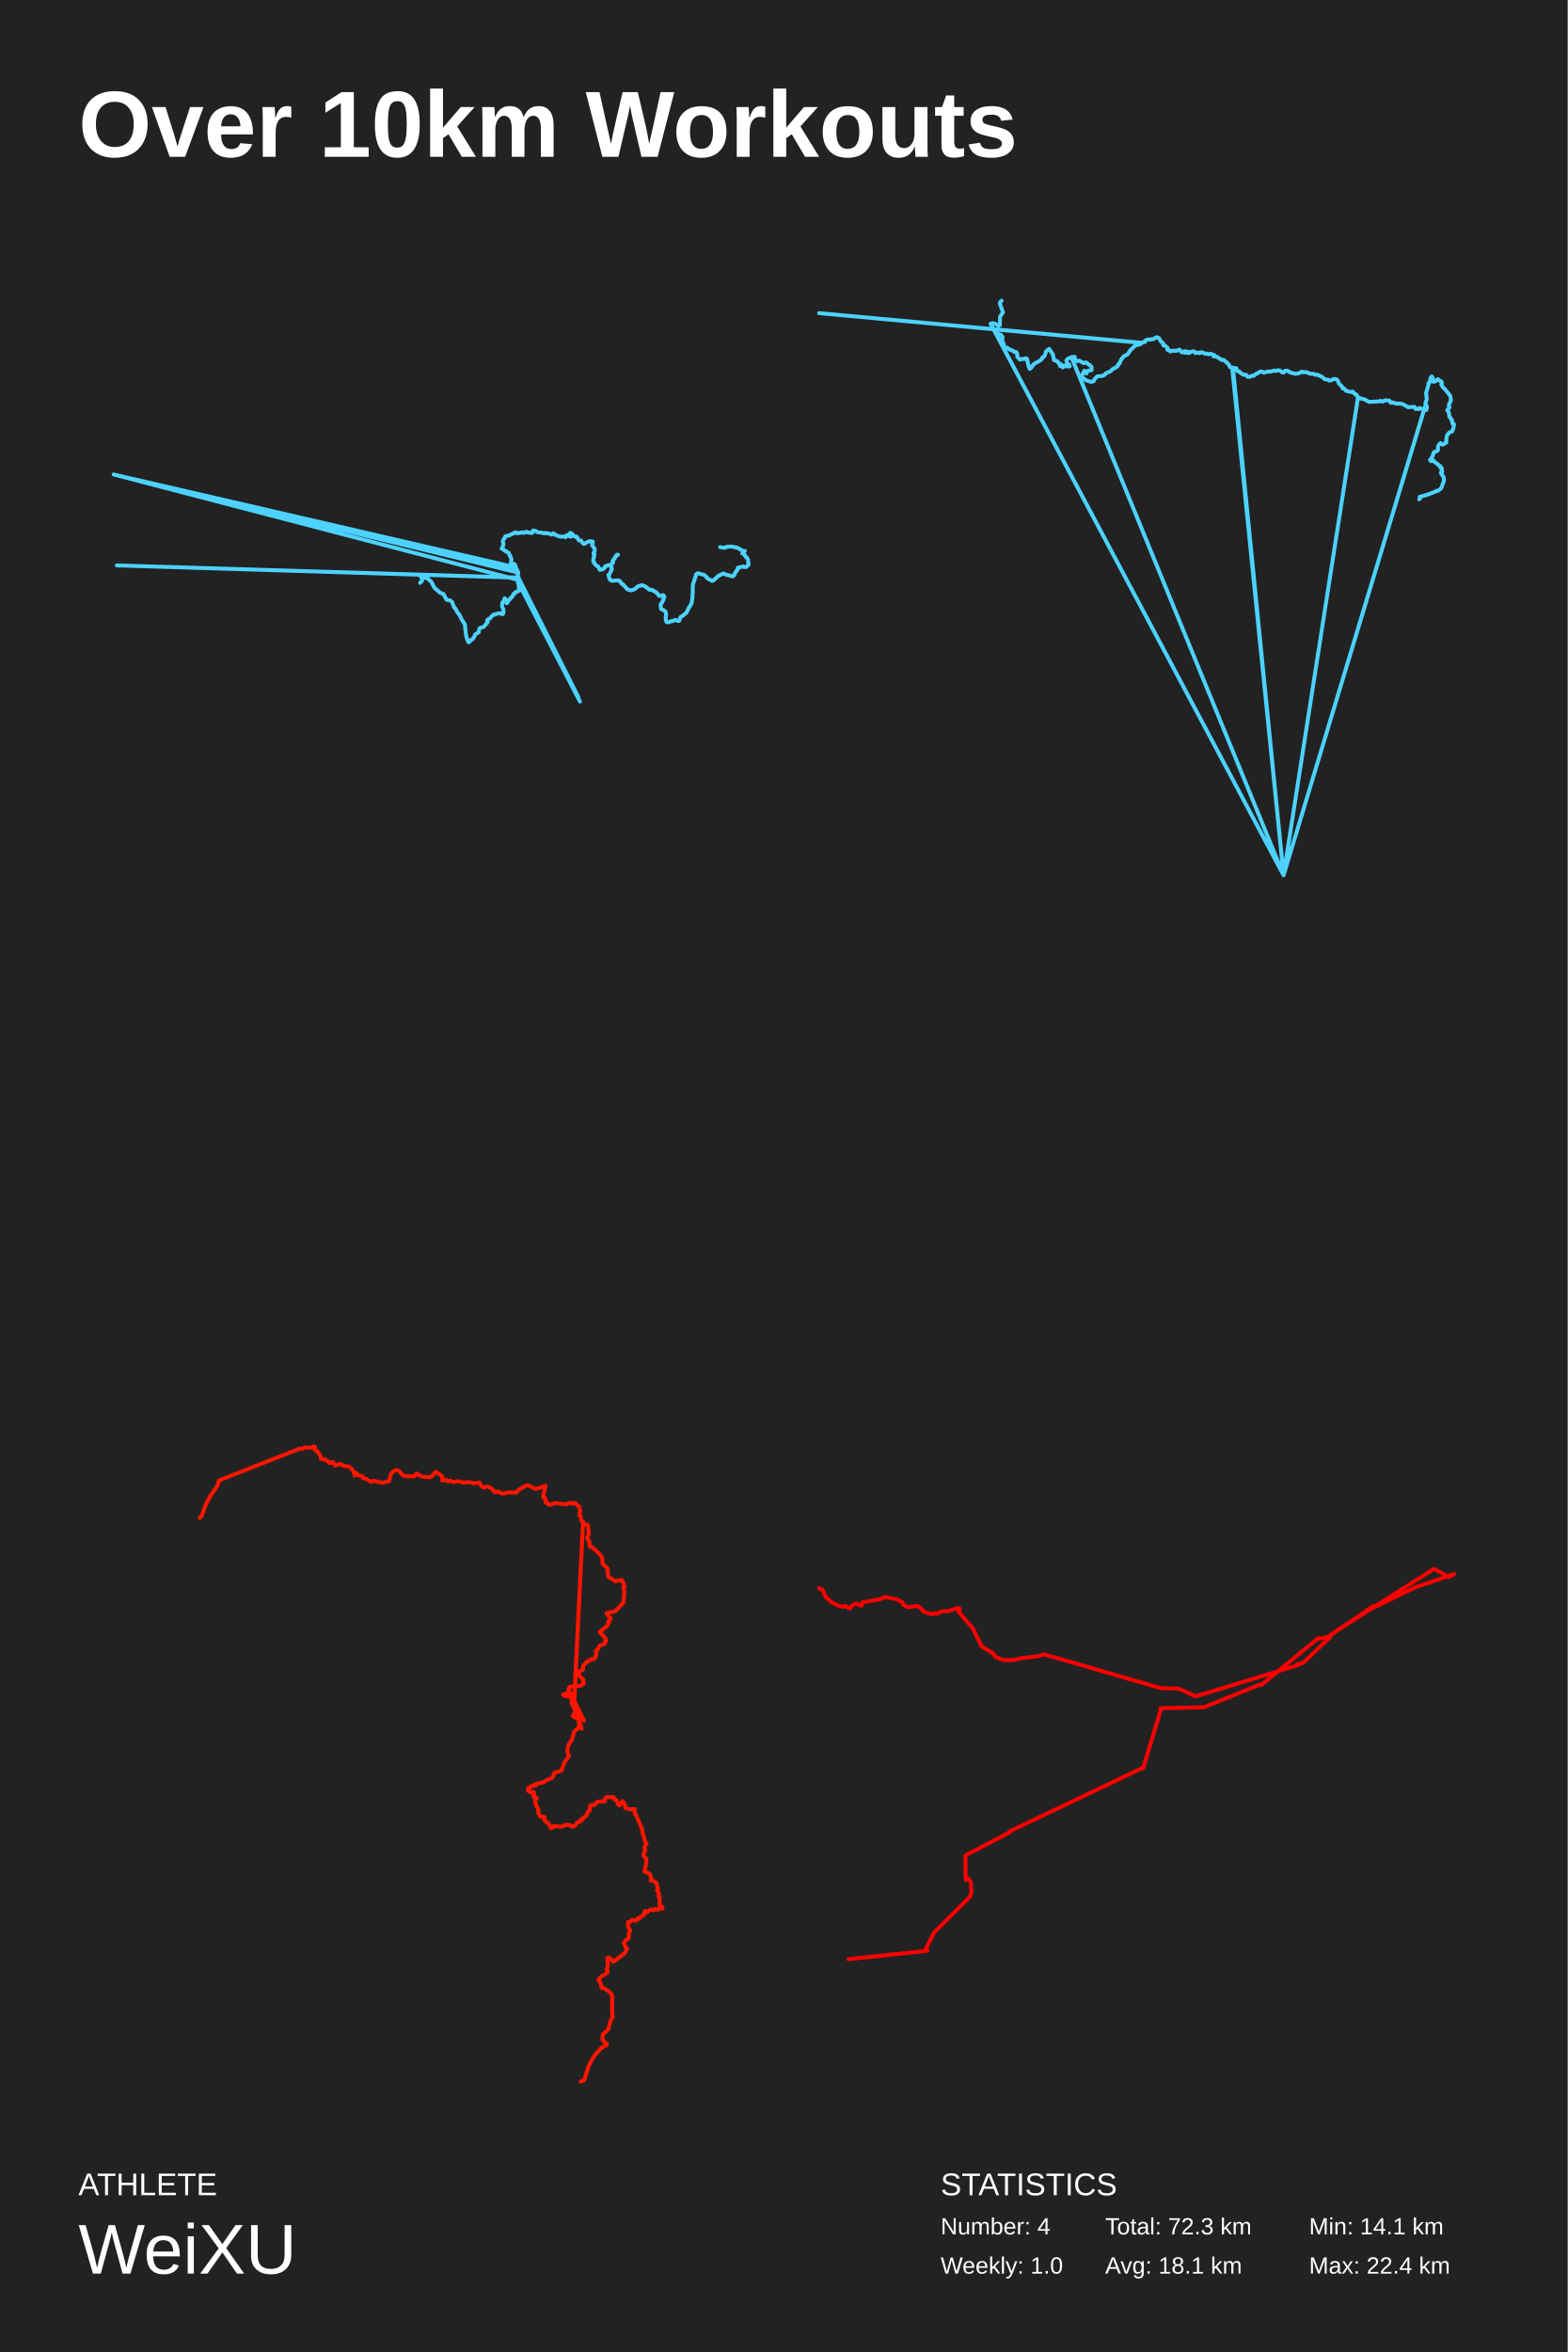
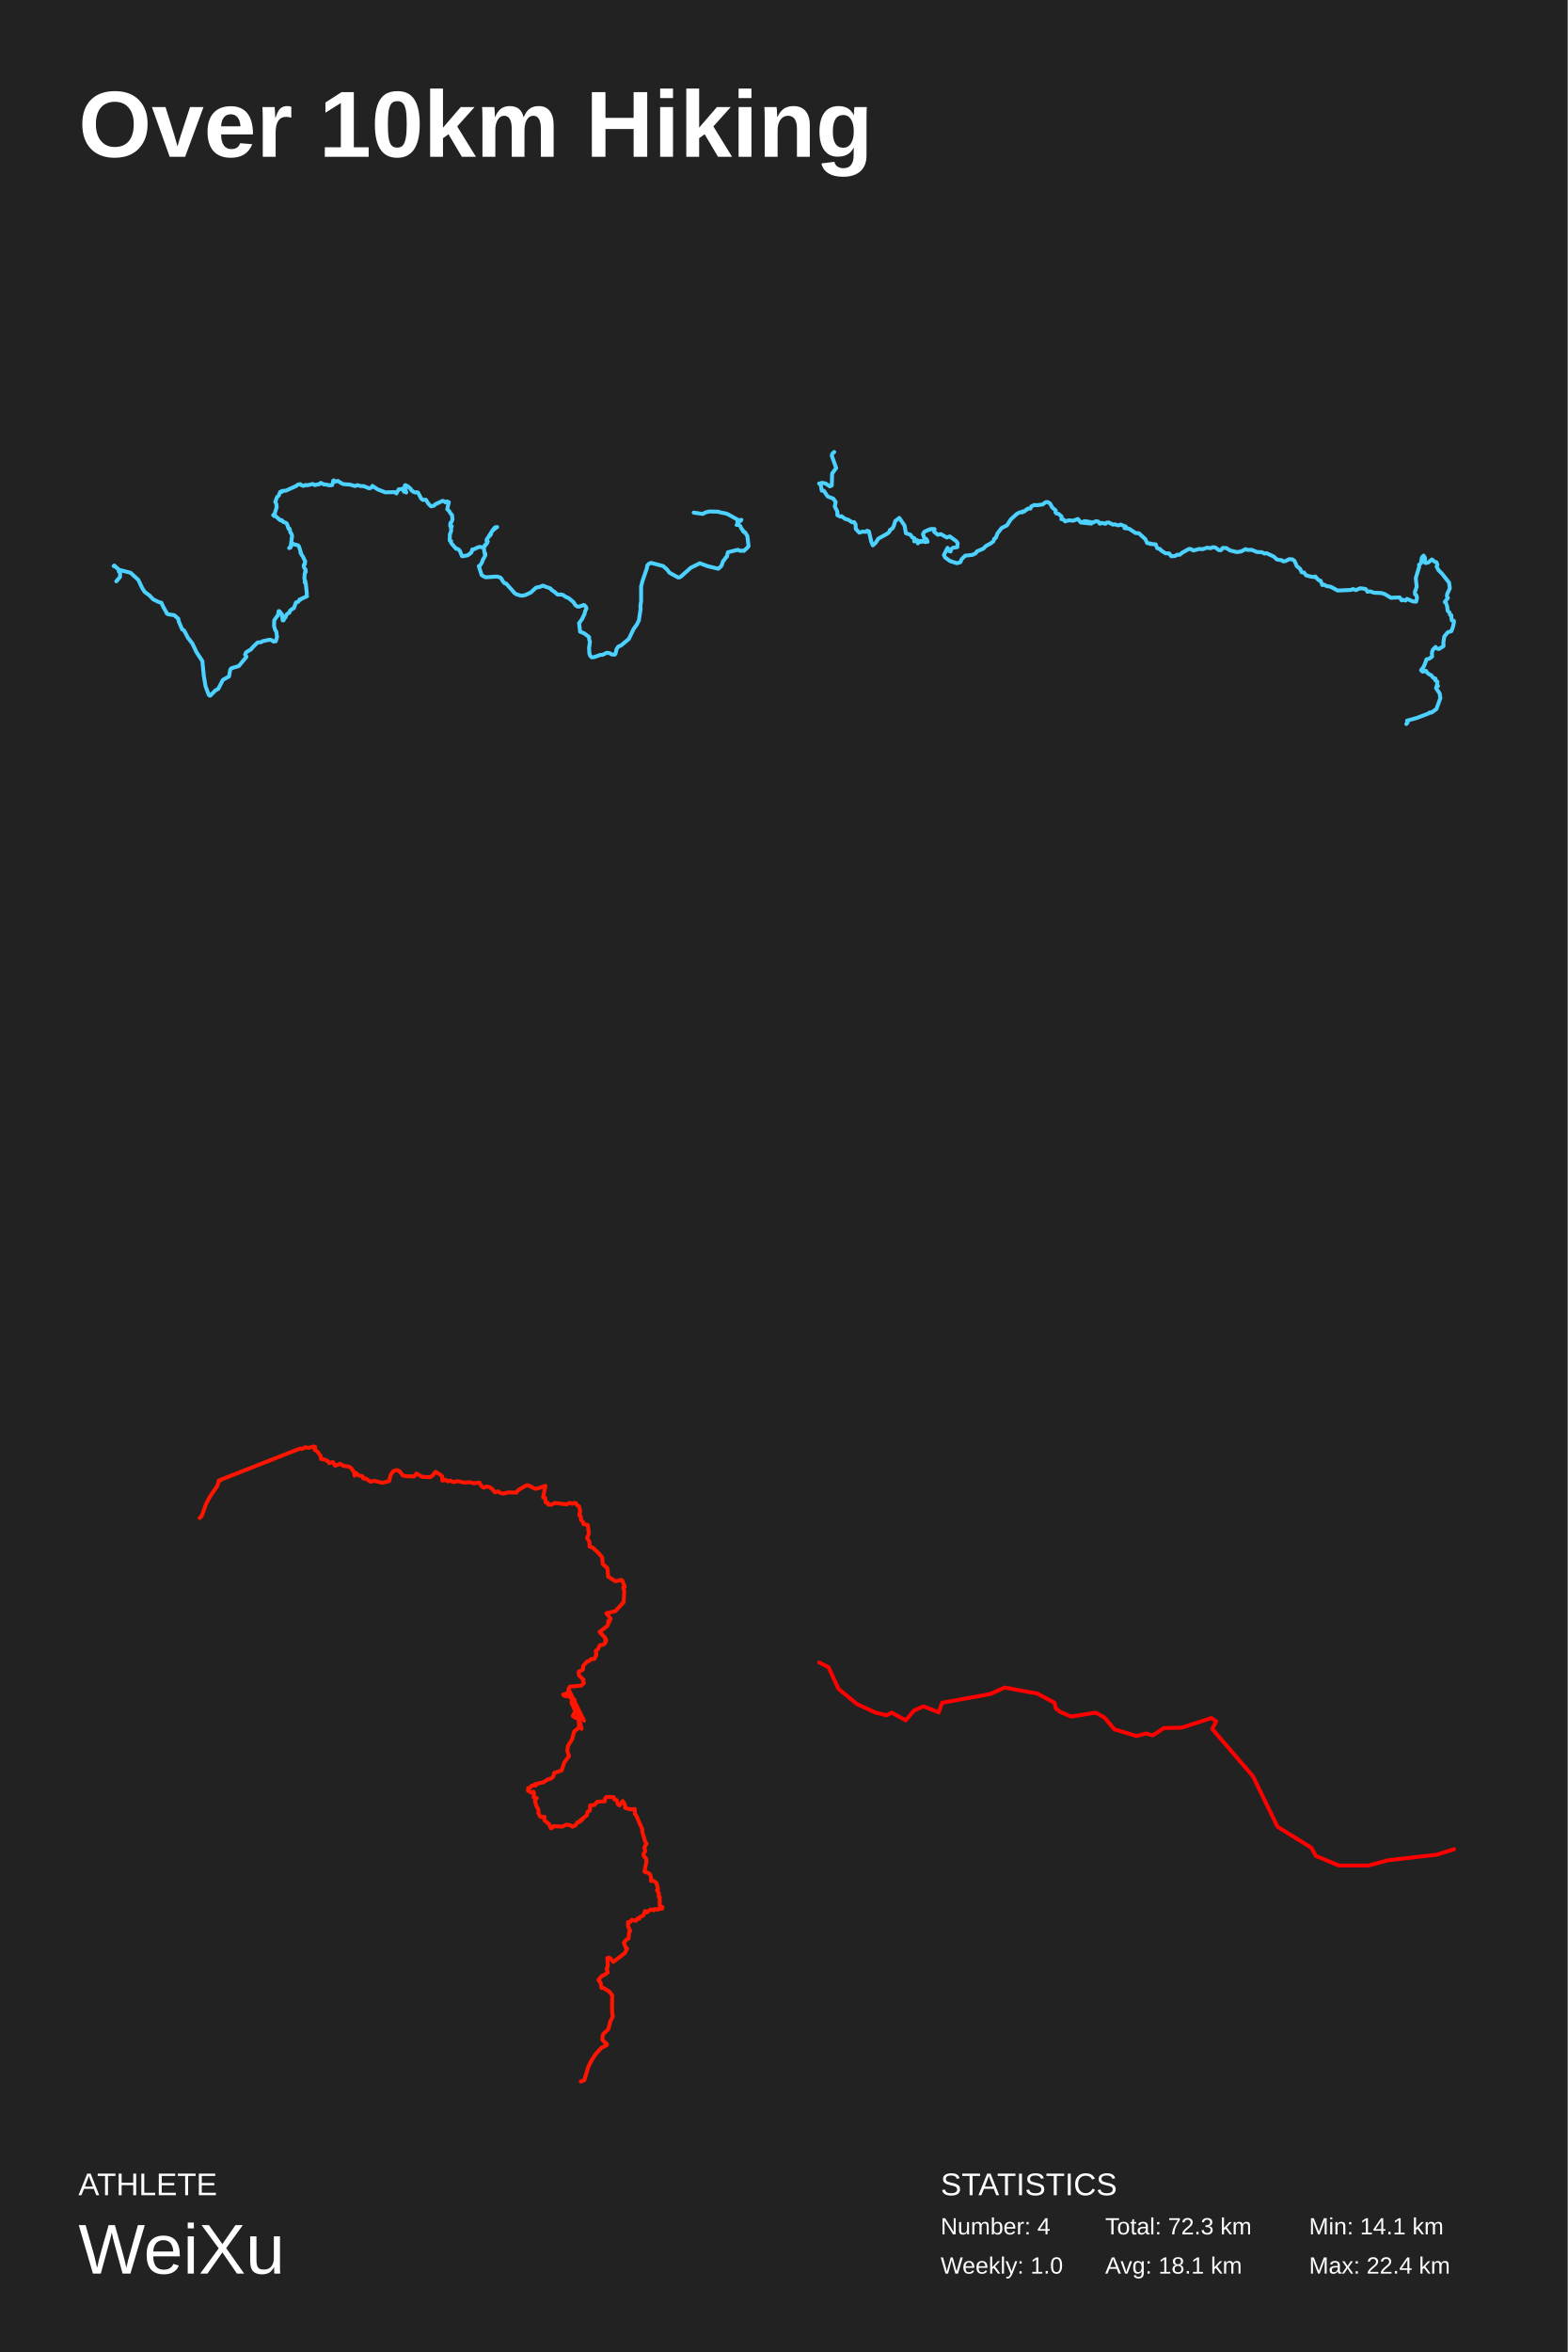
<svg xmlns="http://www.w3.org/2000/svg" baseProfile="full" height="300mm" version="1.1" viewBox="0,0,200,300" width="200mm">
  <defs />
  <rect fill="#222222" height="300" width="200" x="0" y="0" />
-   <text fill="#FFFFFF" style="font-size:12px; font-family:Arial; font-weight:bold;" x="10" y="20">Over 10km Workouts</text>
+   <text fill="#FFFFFF" style="font-size:12px; font-family:Arial; font-weight:bold;" x="10" y="20">Over 10km Hiking</text>
  <text fill="#FFFFFF" style="font-size:4px; font-family:Arial" x="10" y="280">ATHLETE</text>
-   <text fill="#FFFFFF" style="font-size:9px; font-family:Arial" x="10" y="290">WeiXU</text>
+   <text fill="#FFFFFF" style="font-size:9px; font-family:Arial" x="10" y="290">WeiXu</text>
  <text fill="#FFFFFF" style="font-size:4px; font-family:Arial" x="120" y="280">STATISTICS</text>
  <text fill="#FFFFFF" style="font-size:3px; font-family:Arial" x="120" y="285">Number: 4</text>
  <text fill="#FFFFFF" style="font-size:3px; font-family:Arial" x="120" y="290">Weekly: 1.0</text>
  <text fill="#FFFFFF" style="font-size:3px; font-family:Arial" x="141" y="285">Total: 72.3 km</text>
  <text fill="#FFFFFF" style="font-size:3px; font-family:Arial" x="141" y="290">Avg: 18.1 km</text>
  <text fill="#FFFFFF" style="font-size:3px; font-family:Arial" x="167" y="285">Min: 14.1 km</text>
  <text fill="#FFFFFF" style="font-size:3px; font-family:Arial" x="167" y="290">Max: 22.4 km</text>
-   <polyline fill="none" points="91.864,69.793 92.468,69.881 92.642,69.78 92.898,69.717 93.49,69.73 93.63,69.78 93.967,69.843 94.141,69.906 94.861,70.308 95.024,70.27 94.966,70.345 94.908,70.295 94.803,70.333 94.757,70.408 94.803,70.484 94.803,70.584 94.71,70.609 94.873,70.609 94.908,70.647 94.966,70.71 95.012,70.835 95.117,70.949 95.105,70.974 95.175,71.074 95.256,71.087 95.419,71.338 95.5,72.017 95.419,72.117 95.186,72.331 95.105,72.306 94.954,72.331 94.791,72.255 94.129,72.419 94.06,72.72 93.99,72.758 93.897,72.921 93.804,73.009 93.746,73.21 93.676,73.348 93.49,73.512 92.77,73.336 92.271,73.147 91.667,73.449 91.005,74.039 90.9,74.09 90.83,74.09 90.261,73.776 90.098,73.562 89.843,73.336 89.041,73.122 88.89,73.185 88.786,73.298 88.763,73.474 88.472,74.316 88.379,74.68 88.379,75.66 88.333,75.962 88.344,76.188 88.228,76.942 88.089,77.218 87.88,77.507 87.566,78.161 87.055,78.588 86.858,78.676 86.753,78.839 86.683,79.141 86.625,79.203 86.439,79.191 86.288,79.103 86.102,79.078 85.824,79.216 85.684,79.216 85.266,79.367 85.103,79.379 85.011,79.291 84.952,79.128 84.929,78.764 84.987,78.349 84.941,78.211 84.929,78.035 84.616,77.796 84.337,77.683 84.267,77.118 84.476,76.829 84.639,76.477 84.662,76.339 84.755,76.15 84.732,76.05 84.616,75.924 84.581,75.912 84.267,76.025 84.151,76.012 84.023,75.924 83.895,75.723 83.582,75.459 83.373,75.371 83.222,75.258 83.105,75.22 82.838,75.22 82.687,75.082 82.42,74.894 82.374,74.818 81.863,74.63 81.688,74.705 81.41,74.768 81.073,75.082 80.701,75.258 80.492,75.296 80.376,75.283 80.097,75.195 80.004,75.133 79.435,74.492 79.342,74.479 79.226,74.354 79.109,74.153 79.04,74.09 78.819,74.027 78.076,74.077 77.936,74.014 77.808,73.926 77.623,73.336 77.692,73.323 77.843,73.072 77.878,72.946 78.052,72.632 78.052,72.507 78.018,72.532 77.948,72.104 78.041,71.929 78.18,71.803 78.215,71.69 78.157,71.627 78.157,71.564 78.54,70.961 78.691,70.773 78.842,70.748 78.68,70.861 78.517,71.011 78.447,71.124 78.424,71.238 78.157,71.539 78.134,71.652 78.18,71.728 78.169,71.815 77.959,72.092 77.948,72.092 77.948,72.054 77.867,72.092 77.727,72.067 77.599,72.079 77.193,72.268 77.193,72.23 77.135,72.431 76.914,72.607 76.589,72.682 76.507,72.67 76.368,72.331 76.298,72.243 76.124,72.155 76.124,72.192 75.787,71.803 75.787,71.677 75.694,71.64 75.706,71.238 75.799,70.986 75.776,70.835 75.834,70.697 75.799,70.66 75.729,70.685 75.741,70.484 75.81,70.421 75.88,70.245 75.845,69.943 75.776,69.881 75.659,69.692 75.532,69.566 75.636,69.102 75.497,69.051 75.474,69.114 75.404,69.089 75.416,69.114 75.288,69.026 75.23,69.014 74.742,69.24 74.66,69.328 74.463,69.378 74.3,69.227 74.115,68.938 73.917,68.951 73.812,68.875 73.592,68.461 73.464,68.436 73.406,68.461 73.29,68.41 73.15,68.31 73.116,68.222 72.93,68.059 72.755,67.971 72.721,67.996 72.721,68.071 72.813,68.461 72.721,68.36 72.662,68.41 72.581,68.197 72.511,68.235 72.314,68.247 72.163,68.524 72.058,68.436 71.431,68.448 70.932,68.26 70.572,68.021 70.56,68.096 70.595,68.084 70.525,68.096 70.455,68.159 70.362,68.184 69.979,68.034 69.805,68.034 69.573,67.971 69.433,68.034 69.061,67.933 68.666,67.908 68.539,67.858 68.283,67.694 68.074,67.745 68.016,67.657 67.97,67.682 67.958,67.807 67.9,67.971 67.726,67.983 67.505,67.933 67.342,67.92 67.156,67.82 67.063,67.908 67.075,67.87 67.075,67.895 66.75,67.971 66.738,67.933 66.703,67.946 66.61,67.895 66.25,67.983 66.157,67.958 66.006,68.021 65.855,67.971 65.797,67.908 65.646,67.933 65.507,68.034 64.845,68.335 64.578,68.36 64.566,68.423 64.578,68.373 64.543,68.41 64.461,68.423 64.357,68.674 64.252,68.762 64.136,69.076 64.206,69.227 64.229,69.441 64.125,69.755 64.055,70.019 63.997,69.956 64.055,69.931 64.427,70.27 64.461,70.27 64.461,70.295 64.461,70.257 64.473,70.295 64.589,70.308 64.601,70.358 64.671,70.408 64.833,70.471 64.903,70.521 65.019,70.861 65.077,70.848 65.089,70.873 65.135,71.099 65.216,71.212 65.251,71.325 65.158,72.029 65.054,72.142 65.147,72.104 65.228,71.903 65.286,71.841 65.414,71.903 65.635,71.954 65.704,72.029 65.844,72.469 65.809,72.431 14.5,60.52 65.809,72.368 65.809,72.456 65.832,72.431 65.879,72.595 65.948,72.67 66.123,73.034 14.5,60.52 66.111,73.034 66.123,73.022 66.088,73.122 66.099,73.21 66.041,73.235 66.018,73.336 66.064,73.474 66.134,73.549 66.146,73.75 66.123,73.738 73.046,87.521 66.111,73.738 66.157,73.688 66.123,73.675 66.134,73.713 66.157,73.7 66.134,73.675 14.907,72.117 66.146,73.688 73.789,88.928 66.146,73.7 66.076,73.864 66.088,73.964 14.5,60.52 66.076,73.964 66.064,74.127 66.111,74.354 66.111,74.316 66.134,74.366 66.099,74.328 66.123,74.366 66.134,74.341 73.987,89.48 66.134,74.354 66.088,74.341 66.111,74.404 66.088,74.416 66.157,74.479 66.227,75.145 66.215,75.271 66.239,75.334 65.832,75.522 65.809,75.56 65.751,75.547 65.658,75.698 65.507,75.748 65.367,76.125 65.298,76.15 65.112,76.288 65.077,76.414 64.914,76.515 64.845,76.615 64.822,76.728 64.74,76.804 64.682,76.929 64.624,76.929 64.589,76.552 64.427,76.339 64.38,76.314 64.357,76.326 64.31,76.628 64.264,76.64 64.066,76.929 64.055,77.306 64.125,77.557 64.206,77.683 64.252,78.047 64.159,78.324 64.183,78.286 64.02,78.336 63.904,78.248 63.764,78.211 63.3,78.311 63.195,78.374 62.963,78.399 62.626,78.726 62.533,78.852 62.196,79.053 62.138,79.203 62.231,79.342 61.72,79.957 61.22,80.108 61.151,80.208 61.069,80.648 60.663,80.874 60.361,81.465 60.163,81.578 59.827,81.917 59.78,81.917 59.803,81.854 59.78,81.905 59.722,81.854 59.513,81.289 59.397,80.585 59.304,79.631 58.909,79.027 58.642,78.462 58.34,78.073 58.119,77.645 58.038,77.557 57.968,77.532 57.736,76.992 57.712,76.829 57.445,76.59 57.027,76.527 56.934,76.464 56.946,76.439 56.725,76.062 56.586,75.761 56.423,75.723 56.04,75.535 55.819,75.296 55.482,75.045 55.319,74.793 55.064,74.253 54.541,73.776 53.798,73.587 53.461,73.298 53.426,73.336 53.472,73.298 53.531,73.374 53.774,73.575 53.798,73.625 53.763,73.688 53.774,73.7 53.809,73.662 53.856,73.876 53.844,74.065 53.6,74.341 53.647,74.303" stroke="#4dd2ff" stroke-linecap="round" stroke-linejoin="round" stroke-width="0.5" />
-   <polyline fill="none" points="127.783,38.359 127.604,38.517 127.553,38.711 127.963,39.848 127.587,40.366 127.553,41.476 127.373,41.559 126.972,41.291 126.63,41.226 126.467,41.328 126.382,41.291 163.755,111.641 126.373,41.291 126.527,41.448 126.621,41.957 126.818,41.976 127.159,42.493 127.698,42.706 127.911,43.011 127.834,43.446 128.065,43.89 128.074,44.241 128.33,44.371 128.467,44.343 128.774,44.574 129.133,44.694 129.432,44.898 129.629,44.889 129.766,45.092 129.791,45.527 130.116,45.869 130.423,45.776 130.731,45.795 130.851,45.693 131.013,45.758 131.235,46.729 131.372,47.053 131.628,46.831 131.884,46.433 132.713,45.971 132.927,45.786 132.97,45.619 133.192,45.49 133.32,45.268 133.465,44.787 133.841,44.5 134.328,45.212 134.456,45.924 134.892,46.072 135.046,46.313 135.259,46.396 135.225,46.683 135.507,46.572 135.499,46.664 135.567,46.868 135.781,46.636 135.875,46.738 135.977,46.636 136.225,46.747 136.473,46.72 136.396,46.516 136.14,46.313 136.046,45.998 136.174,45.786 136.686,45.554 163.755,111.641 136.703,45.582 163.755,111.641 136.703,45.591 136.84,45.527 137.122,45.536 137.079,45.776 137.413,46.063 137.712,46.008 138.267,46.322 138.541,46.22 139.164,46.683 139.275,46.858 139.241,47.219 138.822,47.284 138.66,47.413 138.617,47.626 138.455,47.57 138.335,47.284 137.994,47.95 138.105,48.181 138.566,48.514 139.207,48.717 139.532,48.615 139.643,48.347 139.976,48.014 140.651,47.94 140.967,47.783 141.07,47.617 141.668,47.358 141.916,47.108 142.385,46.849 142.608,46.673 142.684,46.433 142.83,46.35 143.001,45.915 143.377,45.434 143.864,45.194 144.231,44.63 144.812,44.103 145.111,43.964 145.282,43.982 145.325,43.89 145.487,43.899 145.666,43.723 104.5,39.941 145.692,43.742 145.82,43.631 146.051,43.631 146.136,43.427 146.41,43.298 146.675,43.316 147.196,43.243 147.461,43.039 147.657,43.021 147.888,43.159 148.067,43.511 148.409,43.807 148.384,43.973 148.46,44.075 148.683,44.13 148.947,44.362 148.956,44.537 148.93,44.611 149.161,44.667 149.289,44.824 149.622,44.722 150.041,44.759 150.468,44.593 150.742,44.926 151.733,45.027 150.767,44.916 151.118,44.796 151.878,44.926 152.177,44.796 152.382,44.852 152.51,45.037 152.733,44.963 153.032,45.046 153.16,44.935 153.348,44.926 153.732,45.12 153.895,45.092 154.219,45.194 154.45,45.12 154.928,45.305 154.988,45.425 154.817,45.453 155.228,45.499 155.851,45.906 156.15,45.924 156.757,46.479 156.919,46.84 157.295,46.895 163.755,111.641 157.201,46.923 157.714,46.96 157.859,47.321 158.141,47.404 158.192,47.515 158.654,47.802 158.97,47.802 159.158,48.061 159.5,48.051 159.722,47.922 159.953,47.931 160.2,47.728 160.798,47.395 160.986,47.395 161.226,47.533 161.79,47.386 162.063,47.413 162.533,47.265 162.815,47.321 163.046,47.219 163.268,47.256 163.618,47.506 163.806,47.496 163.96,47.293 164.293,47.302 164.635,47.524 165.267,47.681 165.66,47.626 166.096,47.404 166.275,47.478 166.651,47.469 167.147,47.672 167.608,47.691 167.847,47.82 168.044,47.783 168.728,48.107 168.992,48.366 169.445,48.44 169.591,48.541 169.813,48.514 170.146,48.338 170.445,48.357 170.641,48.495 170.864,48.995 171.171,49.244 171.308,49.559 171.53,49.586 171.727,49.845 172.171,49.966 172.555,50.012 172.572,49.947 172.872,50.28 173.068,50.345 173.239,50.752 163.755,111.641 173.239,50.742 173.401,50.715 173.632,50.844 174.016,50.909 174.666,51.26 175.913,51.205 176.084,51.122 176.358,51.223 176.759,51.048 177.135,51.094 177.289,51.131 177.434,51.371 177.682,51.334 178.058,51.464 178.724,51.491 179.058,51.593 179.622,51.935 180.433,51.898 180.621,52.176 180.69,52.111 180.989,52.194 181.117,52.037 181.655,52.268 181.963,52.296 182.057,51.935 181.98,51.686 181.869,51.612 163.755,111.641 181.877,51.621 181.852,51.399 182.022,50.909 181.937,50.104 182.245,49.087 182.245,48.856 182.424,48.717 182.501,48.19 182.663,48.005 182.8,48.227 182.774,48.643 182.877,48.699 183.099,48.652 183.441,48.366 183.68,48.569 183.859,48.625 183.953,48.847 183.877,49.032 184.056,49.364 184.372,49.679 185.039,50.52 185.107,51.057 184.868,51.575 184.834,51.778 184.928,51.954 184.637,52.324 184.748,52.425 184.859,52.731 184.91,53.156 185.081,53.313 185.133,53.535 185.244,53.563 185.286,54.034 185.483,54.081 185.5,54.155 185.406,54.635 185.252,55.042 184.919,55.144 184.594,55.542 184.509,56.078 184.517,56.439 184.082,56.707 183.808,56.624 183.783,56.513 183.535,56.772 183.441,57.021 183.458,57.41 183.21,57.595 182.937,57.668 182.8,58.066 182.672,58.362 182.433,58.676 182.629,58.63 182.518,58.778 182.586,58.815 182.894,58.741 182.979,58.889 183.15,59.037 183.39,59.157 183.552,59.379 183.774,59.462 183.748,59.61 183.953,59.749 183.928,60.008 184.005,60.156 183.928,60.017 183.825,60.35 184.159,60.84 184.227,61.275 183.859,62.292 183.398,62.625 183.219,62.615 183.167,62.689 182.057,63.115 181.125,63.374 181.168,63.568 181.057,63.688" stroke="#4dd2ff" stroke-linecap="round" stroke-linejoin="round" stroke-width="0.5" />
-   <polyline fill="none" points="25.477,193.616 25.738,193.359 26.295,191.806 26.806,190.868 27.732,189.507 27.933,188.827 28.088,188.853 28.111,188.763 38.295,184.757 38.508,184.821 38.948,184.603 39.387,184.68 39.992,184.5 40.206,184.551 40.134,184.924 40.479,185.129 40.918,185.733 40.953,186.092 41.511,186.182 41.927,186.464 41.998,186.631 42.461,186.477 42.757,186.952 43.398,186.708 43.802,186.965 44.49,187.068 44.775,187.235 45.179,187.787 45.238,188.223 45.428,187.877 45.725,188.185 46.247,188.301 46.33,188.557 46.698,188.609 47.279,188.994 47.742,188.878 48.763,189.135 49.641,188.917 49.855,188.082 50.163,187.659 50.626,187.504 50.959,187.646 51.374,188.185 51.825,188.288 52.834,188.326 53.131,187.941 53.855,188.365 54.84,188.416 55.148,188.249 55.564,187.736 56.086,188.044 56.406,188.301 56.43,188.853 56.869,188.75 57.107,188.955 57.427,188.853 57.819,189.045 58.412,188.917 59.184,189.109 59.908,189.045 60.454,189.199 61.154,189.097 61.403,189.533 61.712,189.751 62.115,189.597 62.376,189.661 62.78,189.905 63.148,190.355 63.575,190.226 63.813,190.419 64.228,190.522 64.81,190.355 65.89,190.38 66.103,190.072 67.171,189.443 67.397,189.456 68.287,189.905 68.702,189.816 69.581,189.52 69.284,190.984 69.545,191.048 69.628,191.664 69.889,191.69 69.949,191.921 70.293,191.934 70.815,191.703 72.263,191.883 72.678,191.69 72.999,191.806 73.272,191.69 73.497,191.754 73.604,191.985 73.877,192.139 74.02,192.781 73.901,193.269 74.079,193.423 74.126,193.873 74.423,194.194 74.423,194.399 74.993,194.515 75.123,195.632 74.898,196.158 75.207,196.684 75.218,197.275 75.574,197.365 76.298,198.033 76.821,198.636 76.892,199.496 77.485,200.01 77.592,201.101 78.518,201.692 79.301,201.525 79.456,201.717 79.681,202.436 79.693,202.308 79.515,202.487 79.645,202.975 79.562,204.362 78.506,205.504 77.355,205.774 77.913,206.467 77.699,206.814 77.604,206.763 77.568,207.173 77.818,206.647 77.485,207.379 76.488,208.162 77.189,208.894 77.343,209.24 77.212,209.253 77.236,209.536 76.999,209.754 76.5,209.882 76.287,210.357 75.99,210.601 76.085,210.922 75.942,211.384 76.073,211.128 75.8,211.615 75.432,211.603 75.159,211.872 74.957,211.885 74.399,212.475 74.364,212.976 73.842,213.207 73.853,213.682 74.447,214.26 74.352,214.273 74.494,214.696 74.138,215.004 72.702,215.133 72.524,215.454 74.506,219.472 72.56,215.582 72.429,215.954 71.836,216.147 72.038,216.327 72.643,216.391 72.987,216.712 73.248,216.75 74.198,220.512 73.248,216.789 74.388,194.065 73.284,216.789 72.975,216.725 72.904,217.174 73.414,218.291 73.07,218.856 73.402,219.112 73.664,219.138 73.83,219.356 73.889,220.332 73.248,220.858 72.987,221.834 72.453,222.694 72.382,223.361 72.595,223.978 72.002,224.786 71.646,225.826 70.696,226.147 70.59,226.596 70.328,226.84 69.842,226.994 69.296,227.341 68.251,227.572 68.37,227.739 67.812,227.764 67.622,228.047 67.385,228.073 67.361,228.406 67.777,228.65 68.05,228.535 68.145,228.779 68.073,229.241 68.477,229.343 68.24,229.677 68.406,230.306 68.691,230.82 68.691,231.269 68.928,231.731 69.462,231.744 69.438,232.167 70.067,232.694 70.269,233.194 70.495,233.117 70.625,232.925 71.729,232.989 72.227,232.745 72.678,232.784 73.035,233.002 73.438,232.809 73.64,232.45 74.008,232.36 74.043,232.155 74.281,232.129 74.328,231.949 74.874,231.538 74.945,231.128 75.242,230.935 75.301,230.268 75.836,230.229 76.18,229.818 77.165,229.754 77.189,229.395 77.39,229.202 78.304,229.241 78.375,229.523 78.66,229.6 78.826,230.126 79.016,230.293 79.432,229.728 79.717,230.152 79.752,230.589 79.883,230.64 80.453,230.781 80.987,230.743 80.987,231.359 81.153,231.538 81.96,233.374 81.924,233.605 82.221,234.581 82.245,234.76 82.482,235.171 82.209,235.633 82.316,236.095 82.079,236.519 82.162,236.801 82.411,237.019 82.482,237.392 82.221,238.727 82.767,238.932 82.969,239.15 83.064,239.535 83.04,239.907 83.372,239.907 83.74,240.151 83.954,240.947 83.811,241.114 84.061,241.473 84.025,241.923 84.167,241.961 84.156,242.988 84.357,243.232 84.523,243.245 84.452,243.463 83.978,243.45 83.966,243.578 83.503,243.501 83.384,243.668 83.016,243.553 82.506,243.938 82.292,243.745 82.079,244.323 81.616,244.528 81.556,244.746 81.307,244.708 81.129,244.99 80.583,244.888 80.405,245.144 80.12,245.17 80.12,245.671 80.393,246.287 80.251,246.518 80.191,247.249 79.812,247.493 79.586,247.801 79.847,248.456 80.001,248.533 79.74,249.098 78.245,250.24 77.865,249.791 77.628,249.688 77.485,249.752 77.545,250.817 77.379,251.138 77.545,251.562 77.2,251.831 76.821,252.024 76.56,252.255 76.346,252.563 76.619,252.884 76.738,253.564 76.987,253.564 77.711,254.013 78.102,254.501 78.079,256.105 78.114,256.888 78.186,257.196 77.841,257.877 77.616,258.826 76.963,259.442 76.868,259.725 76.868,260.212 77.438,260.739 77.39,260.867 76.726,261.201 75.99,262.009 75.468,262.805 75.076,263.575 74.542,265.333 74.091,265.5" stroke="#ff1500" stroke-linecap="round" stroke-linejoin="round" stroke-width="0.5" />
-   <polyline fill="none" points="104.5,202.563 104.928,202.78 105.373,203.753 106.211,204.443 107.031,204.821 107.546,204.953 107.782,204.83 108.419,205.18 108.794,204.736 109.222,204.547 109.911,204.821 110.059,204.386 112.241,203.989 112.887,203.697 114.371,203.971 115.148,204.386 115.2,204.632 115.409,204.802 115.898,205.01 117.007,204.83 117.408,205.057 117.853,205.586 118.857,205.888 119.284,205.775 119.59,205.86 120.096,205.529 120.899,205.51 122.243,205.076 122.461,205.227 122.278,205.567 124.128,207.721 125.228,209.988 126.764,210.942 126.965,211.311 128.012,211.745 129.338,211.745 130.22,211.509 132.437,211.254 133.214,211.008 148.05,215.316 150.363,215.391 152.545,216.374 165.575,212.397 165.654,212.274 165.523,212.236 166.212,212.123 169.721,208.798 169.668,208.684 170.14,208.25 182.952,200.107 184.854,201.155 185.5,200.778 180.613,202.44 175.315,205.019 175.193,204.859 169.398,208.798 168.211,209.043 168.228,208.911 160.915,214.919 160.775,214.853 153.584,217.762 148.042,217.885 148.146,217.904 145.833,225.555 145.764,225.498 128.806,233.593 128.867,233.678 123.255,236.615 123.159,236.728 123.194,239.798 123.5,239.599 123.84,239.977 123.936,241.243 123.779,241.894 119.162,246.503 118.115,248.581 118.316,248.826 108.244,249.893" stroke="#ff0000" stroke-linecap="round" stroke-linejoin="round" stroke-width="0.5" />
+   <polyline fill="none" points="88.5,65.385 89.663,65.554 89.999,65.361 90.491,65.24 91.631,65.264 91.9,65.361 92.548,65.482 92.883,65.603 94.27,66.377 94.583,66.304 94.471,66.449 94.359,66.353 94.158,66.425 94.069,66.57 94.158,66.716 94.158,66.909 93.979,66.957 94.292,66.957 94.359,67.03 94.471,67.151 94.561,67.393 94.762,67.611 94.74,67.659 94.874,67.852 95.03,67.877 95.343,68.36 95.5,69.667 95.343,69.86 94.896,70.271 94.74,70.223 94.449,70.271 94.136,70.126 92.861,70.441 92.727,71.021 92.593,71.094 92.414,71.408 92.235,71.578 92.123,71.965 91.989,72.231 91.631,72.545 90.245,72.206 89.283,71.844 88.12,72.424 86.845,73.561 86.644,73.658 86.51,73.658 85.414,73.053 85.101,72.642 84.609,72.206 83.066,71.795 82.775,71.916 82.574,72.134 82.529,72.473 81.97,74.093 81.791,74.795 81.791,76.681 81.702,77.262 81.724,77.697 81.501,79.149 81.232,79.681 80.83,80.237 80.226,81.495 79.242,82.317 78.862,82.487 78.66,82.801 78.526,83.382 78.414,83.503 78.057,83.478 77.766,83.309 77.408,83.261 76.871,83.527 76.603,83.527 75.798,83.817 75.485,83.841 75.306,83.672 75.194,83.357 75.149,82.656 75.261,81.858 75.172,81.592 75.149,81.253 74.546,80.793 74.009,80.576 73.875,79.487 74.277,78.931 74.59,78.254 74.635,77.988 74.814,77.625 74.769,77.431 74.546,77.189 74.478,77.165 73.875,77.383 73.651,77.359 73.405,77.189 73.159,76.802 72.555,76.294 72.153,76.125 71.862,75.907 71.638,75.835 71.124,75.835 70.833,75.569 70.319,75.206 70.229,75.061 69.245,74.698 68.91,74.843 68.373,74.964 67.725,75.569 67.009,75.907 66.607,75.98 66.383,75.956 65.846,75.786 65.667,75.665 64.572,74.432 64.393,74.408 64.169,74.166 63.945,73.779 63.811,73.658 63.386,73.537 61.955,73.634 61.687,73.513 61.441,73.343 61.083,72.206 61.217,72.182 61.508,71.699 61.575,71.457 61.91,70.852 61.91,70.61 61.843,70.658 61.709,69.836 61.888,69.497 62.156,69.255 62.223,69.038 62.112,68.917 62.112,68.796 62.85,67.635 63.14,67.272 63.431,67.224 63.118,67.441 62.805,67.731 62.671,67.949 62.626,68.167 62.112,68.747 62.067,68.965 62.156,69.11 62.134,69.28 61.731,69.812 61.709,69.812 61.709,69.739 61.552,69.812 61.284,69.763 61.038,69.788 60.255,70.15 60.255,70.078 60.144,70.465 59.719,70.804 59.092,70.949 58.936,70.924 58.668,70.271 58.533,70.102 58.198,69.933 58.198,70.005 57.549,69.255 57.549,69.014 57.371,68.941 57.393,68.167 57.572,67.683 57.527,67.393 57.639,67.127 57.572,67.054 57.438,67.103 57.46,66.716 57.594,66.595 57.728,66.256 57.661,65.675 57.527,65.554 57.303,65.192 57.057,64.95 57.259,64.055 56.99,63.958 56.946,64.079 56.811,64.031 56.834,64.079 56.588,63.91 56.476,63.885 55.537,64.321 55.38,64.49 55.0,64.587 54.687,64.297 54.329,63.74 53.949,63.764 53.748,63.619 53.323,62.821 53.077,62.773 52.965,62.821 52.741,62.724 52.473,62.531 52.406,62.361 52.048,62.047 51.713,61.878 51.645,61.926 51.645,62.071 51.824,62.821 51.645,62.628 51.534,62.724 51.377,62.313 51.243,62.386 50.863,62.41 50.572,62.942 50.371,62.773 49.163,62.797 48.202,62.434 47.508,61.974 47.486,62.12 47.553,62.095 47.419,62.12 47.285,62.24 47.106,62.289 46.368,61.999 46.032,61.999 45.585,61.878 45.317,61.999 44.601,61.805 43.841,61.757 43.595,61.66 43.103,61.345 42.7,61.442 42.588,61.273 42.499,61.321 42.477,61.563 42.365,61.878 42.029,61.902 41.604,61.805 41.291,61.781 40.933,61.587 40.755,61.757 40.777,61.684 40.777,61.733 40.151,61.878 40.128,61.805 40.061,61.829 39.882,61.733 39.189,61.902 39.01,61.853 38.719,61.974 38.429,61.878 38.317,61.757 38.026,61.805 37.758,61.999 36.483,62.579 35.969,62.628 35.946,62.748 35.969,62.652 35.902,62.724 35.745,62.748 35.544,63.232 35.343,63.402 35.119,64.006 35.253,64.297 35.298,64.708 35.097,65.313 34.962,65.821 34.851,65.7 34.962,65.651 35.678,66.304 35.745,66.304 35.745,66.353 35.745,66.28 35.768,66.353 35.991,66.377 36.014,66.474 36.148,66.57 36.461,66.691 36.595,66.788 36.819,67.441 36.93,67.417 36.953,67.465 37.042,67.901 37.199,68.119 37.266,68.336 37.087,69.691 36.886,69.909 37.065,69.836 37.221,69.449 37.333,69.328 37.579,69.449 38.004,69.546 38.138,69.691 38.406,70.537 38.339,70.465 38.339,70.344 38.339,70.513 38.384,70.465 38.473,70.779 38.608,70.924 38.943,71.626 38.921,71.626 38.943,71.602 38.876,71.795 38.898,71.965 38.787,72.013 38.742,72.206 38.831,72.473 38.965,72.618 38.988,73.005 38.943,72.981 38.921,72.981 39.01,72.884 38.943,72.86 38.965,72.932 39.01,72.908 38.965,72.86 38.988,72.884 38.988,72.908 38.854,73.222 38.876,73.416 38.854,73.416 38.831,73.73 38.921,74.166 38.921,74.093 38.965,74.19 38.898,74.117 38.943,74.19 38.965,74.142 38.965,74.166 38.876,74.142 38.921,74.263 38.876,74.287 39.01,74.408 39.144,75.69 39.122,75.932 39.167,76.052 38.384,76.415 38.339,76.488 38.227,76.464 38.049,76.754 37.758,76.851 37.49,77.576 37.355,77.625 36.998,77.891 36.93,78.133 36.617,78.326 36.483,78.52 36.438,78.737 36.282,78.883 36.17,79.124 36.058,79.124 35.991,78.399 35.678,77.988 35.589,77.939 35.544,77.963 35.454,78.544 35.365,78.568 34.985,79.124 34.962,79.85 35.097,80.334 35.253,80.576 35.343,81.277 35.164,81.809 35.208,81.737 34.895,81.834 34.672,81.664 34.403,81.592 33.509,81.785 33.308,81.906 32.86,81.954 32.212,82.583 32.033,82.825 31.384,83.212 31.273,83.503 31.451,83.769 30.467,84.954 29.506,85.244 29.372,85.438 29.215,86.284 28.432,86.72 27.851,87.856 27.471,88.074 26.822,88.727 26.733,88.727 26.777,88.606 26.733,88.703 26.621,88.606 26.218,87.518 25.995,86.163 25.816,84.325 25.055,83.164 24.541,82.075 23.96,81.326 23.535,80.503 23.378,80.334 23.244,80.285 22.797,79.245 22.752,78.931 22.238,78.471 21.433,78.35 21.254,78.229 21.276,78.181 20.851,77.455 20.583,76.875 20.27,76.802 19.532,76.44 19.107,75.98 18.458,75.496 18.145,75.012 17.653,73.972 16.647,73.053 15.216,72.69 14.567,72.134 14.5,72.206 14.589,72.134 14.701,72.279 15.171,72.666 15.216,72.763 15.149,72.884 15.171,72.908 15.238,72.835 15.327,73.247 15.305,73.609 14.835,74.142 14.925,74.069" stroke="#4dd2ff" stroke-linecap="round" stroke-linejoin="round" stroke-width="0.5" />
+   <polyline fill="none" points="106.431,57.651 106.186,57.866 106.115,58.132 106.677,59.69 106.162,60.4 106.115,61.92 105.87,62.034 105.319,61.667 104.851,61.578 104.629,61.718 104.512,61.667 104.5,61.667 104.711,61.882 104.839,62.579 105.109,62.604 105.577,63.314 106.314,63.605 106.607,64.023 106.502,64.619 106.818,65.227 106.829,65.708 107.18,65.886 107.368,65.848 107.789,66.164 108.281,66.329 108.69,66.608 108.96,66.595 109.147,66.874 109.182,67.469 109.627,67.938 110.048,67.811 110.47,67.837 110.634,67.697 110.856,67.786 111.16,69.116 111.348,69.56 111.699,69.256 112.05,68.711 113.185,68.077 113.478,67.824 113.536,67.596 113.841,67.419 114.016,67.115 114.215,66.456 114.73,66.063 115.398,67.039 115.573,68.014 116.17,68.217 116.381,68.546 116.673,68.66 116.627,69.053 117.013,68.901 117.001,69.028 117.095,69.306 117.387,68.99 117.516,69.129 117.657,68.99 117.996,69.142 118.336,69.104 118.23,68.825 117.879,68.546 117.75,68.115 117.926,67.824 118.628,67.507 118.652,67.545 118.652,67.558 118.839,67.469 119.225,67.482 119.167,67.811 119.623,68.204 120.033,68.128 120.794,68.559 121.168,68.42 122.023,69.053 122.175,69.294 122.128,69.788 121.554,69.876 121.332,70.054 121.274,70.345 121.051,70.269 120.887,69.876 120.419,70.789 120.571,71.105 121.203,71.561 122.081,71.84 122.526,71.701 122.678,71.333 123.135,70.877 124.059,70.776 124.492,70.561 124.633,70.333 125.452,69.978 125.792,69.636 126.436,69.281 126.74,69.04 126.845,68.711 127.044,68.597 127.278,68.001 127.793,67.343 128.461,67.013 128.964,66.24 129.76,65.518 130.17,65.328 130.404,65.354 130.462,65.227 130.685,65.24 130.93,64.999 130.965,65.024 131.141,64.872 131.457,64.872 131.574,64.593 131.949,64.416 132.312,64.441 133.026,64.34 133.388,64.061 133.658,64.036 133.974,64.226 134.22,64.708 134.688,65.113 134.653,65.341 134.758,65.48 135.062,65.556 135.425,65.873 135.437,66.114 135.402,66.215 135.718,66.291 135.893,66.507 136.35,66.367 136.923,66.418 137.509,66.19 137.883,66.646 139.241,66.785 137.918,66.633 138.398,66.469 139.44,66.646 139.85,66.469 140.131,66.545 140.306,66.798 140.611,66.697 141.02,66.811 141.196,66.659 141.453,66.646 141.98,66.912 142.202,66.874 142.647,67.013 142.963,66.912 143.619,67.165 143.701,67.33 143.467,67.368 144.028,67.431 144.883,67.989 145.293,68.014 146.124,68.774 146.346,69.268 146.861,69.344 146.732,69.382 147.435,69.433 147.634,69.927 148.02,70.041 148.09,70.193 148.722,70.586 149.155,70.586 149.413,70.941 149.881,70.928 150.185,70.751 150.501,70.763 150.841,70.485 151.66,70.028 151.918,70.028 152.246,70.218 153.018,70.016 153.393,70.054 154.036,69.851 154.423,69.927 154.739,69.788 155.043,69.838 155.523,70.18 155.78,70.168 155.991,69.889 156.448,69.902 156.916,70.206 157.782,70.421 158.321,70.345 158.917,70.041 159.163,70.142 159.678,70.13 160.357,70.409 160.989,70.434 161.317,70.611 161.586,70.561 162.523,71.004 162.886,71.359 163.506,71.46 163.705,71.599 164.009,71.561 164.466,71.321 164.875,71.346 165.145,71.536 165.449,72.22 165.87,72.562 166.058,72.993 166.362,73.031 166.631,73.386 167.24,73.55 167.767,73.614 167.79,73.525 168.2,73.981 168.469,74.07 168.703,74.627 168.703,74.614 168.925,74.576 169.241,74.754 169.768,74.843 170.658,75.324 172.367,75.248 172.601,75.134 172.975,75.273 173.526,75.033 174.041,75.096 174.251,75.147 174.45,75.476 174.79,75.425 175.305,75.603 176.218,75.641 176.674,75.78 177.447,76.249 178.559,76.198 178.816,76.578 178.91,76.489 179.32,76.603 179.495,76.388 180.233,76.705 180.654,76.743 180.783,76.249 180.677,75.907 180.525,75.805 180.537,75.818 180.502,75.514 180.736,74.843 180.619,73.74 181.04,72.347 181.04,72.03 181.286,71.84 181.391,71.118 181.614,70.865 181.801,71.169 181.766,71.739 181.907,71.815 182.211,71.751 182.679,71.359 183.007,71.637 183.253,71.713 183.381,72.017 183.276,72.271 183.522,72.727 183.955,73.158 184.868,74.31 184.962,75.045 184.634,75.755 184.587,76.033 184.716,76.274 184.318,76.781 184.47,76.92 184.622,77.338 184.692,77.921 184.926,78.136 184.997,78.44 185.149,78.478 185.207,79.124 185.477,79.188 185.5,79.289 185.371,79.948 185.161,80.505 184.704,80.645 184.259,81.189 184.142,81.924 184.154,82.418 183.557,82.785 183.182,82.671 183.147,82.519 182.808,82.874 182.679,83.216 182.702,83.748 182.363,84.002 181.988,84.103 181.801,84.648 181.626,85.053 181.298,85.484 181.567,85.42 181.415,85.623 181.509,85.674 181.93,85.572 182.047,85.775 182.281,85.978 182.609,86.142 182.831,86.446 183.136,86.56 183.1,86.763 183.381,86.953 183.346,87.308 183.452,87.51 183.346,87.32 183.206,87.776 183.662,88.448 183.756,89.043 183.253,90.437 182.621,90.893 182.375,90.88 182.304,90.981 180.783,91.564 179.507,91.919 179.565,92.185 179.413,92.349" stroke="#4dd2ff" stroke-linecap="round" stroke-linejoin="round" stroke-width="0.5" />
+   <polyline fill="none" points="25.477,193.616 25.738,193.359 26.295,191.806 26.806,190.868 27.732,189.507 27.933,188.827 28.088,188.853 28.111,188.763 38.295,184.757 38.508,184.821 38.948,184.603 39.387,184.68 39.992,184.5 40.206,184.551 40.134,184.924 40.479,185.129 40.918,185.733 40.953,186.092 41.511,186.182 41.927,186.464 41.998,186.631 42.461,186.477 42.757,186.952 43.398,186.708 43.802,186.965 44.49,187.068 44.775,187.235 45.179,187.787 45.238,188.223 45.428,187.877 45.725,188.185 46.247,188.301 46.33,188.557 46.698,188.609 47.279,188.994 47.742,188.878 48.763,189.135 49.641,188.917 49.855,188.082 50.163,187.659 50.626,187.504 50.959,187.646 51.374,188.185 51.825,188.288 52.834,188.326 53.131,187.941 53.855,188.365 54.84,188.416 55.148,188.249 55.564,187.736 56.086,188.044 56.406,188.301 56.43,188.853 56.869,188.75 57.107,188.955 57.427,188.853 57.819,189.045 58.412,188.917 59.184,189.109 59.908,189.045 60.454,189.199 61.154,189.097 61.403,189.533 61.712,189.751 62.115,189.597 62.376,189.661 62.78,189.905 63.148,190.355 63.575,190.226 63.813,190.419 64.228,190.522 64.81,190.355 65.89,190.38 66.103,190.072 67.171,189.443 67.397,189.456 68.287,189.905 68.702,189.816 69.581,189.52 69.284,190.984 69.545,191.048 69.628,191.664 69.889,191.69 69.949,191.921 70.293,191.934 70.815,191.703 72.263,191.883 72.678,191.69 72.999,191.806 73.272,191.69 73.497,191.754 73.604,191.985 73.877,192.139 74.02,192.781 73.901,193.269 74.079,193.423 74.126,193.873 74.423,194.194 74.423,194.399 74.993,194.515 75.123,195.632 74.898,196.158 75.207,196.684 75.218,197.275 75.574,197.365 76.298,198.033 76.821,198.636 76.892,199.496 77.485,200.01 77.592,201.101 78.518,201.692 79.301,201.525 79.456,201.717 79.681,202.436 79.693,202.308 79.515,202.487 79.645,202.975 79.562,204.362 78.506,205.504 77.355,205.774 77.913,206.467 77.699,206.814 77.604,206.763 77.568,207.173 77.818,206.647 77.485,207.379 76.488,208.162 77.189,208.894 77.343,209.24 77.212,209.253 77.236,209.536 76.999,209.754 76.5,209.882 76.287,210.357 75.99,210.601 76.085,210.922 75.942,211.384 76.073,211.128 75.8,211.615 75.432,211.603 75.159,211.872 74.957,211.885 74.399,212.475 74.364,212.976 73.842,213.207 73.853,213.682 74.447,214.26 74.352,214.273 74.494,214.696 74.138,215.004 72.702,215.133 72.524,215.454 74.506,219.472 72.56,215.582 72.429,215.954 71.836,216.147 72.038,216.327 72.643,216.391 72.987,216.712 73.248,216.75 74.198,220.512 73.248,216.789 73.284,216.789 72.975,216.725 72.904,217.174 73.414,218.291 73.07,218.856 73.402,219.112 73.664,219.138 73.83,219.356 73.889,220.332 73.248,220.858 72.987,221.834 72.453,222.694 72.382,223.361 72.595,223.978 72.002,224.786 71.646,225.826 70.696,226.147 70.59,226.596 70.328,226.84 69.842,226.994 69.296,227.341 68.251,227.572 68.37,227.739 67.812,227.764 67.622,228.047 67.385,228.073 67.361,228.406 67.777,228.65 68.05,228.535 68.145,228.779 68.073,229.241 68.477,229.343 68.24,229.677 68.406,230.306 68.691,230.82 68.691,231.269 68.928,231.731 69.462,231.744 69.438,232.167 70.067,232.694 70.269,233.194 70.495,233.117 70.625,232.925 71.729,232.989 72.227,232.745 72.678,232.784 73.035,233.002 73.438,232.809 73.64,232.45 74.008,232.36 74.043,232.155 74.281,232.129 74.328,231.949 74.874,231.538 74.945,231.128 75.242,230.935 75.301,230.268 75.836,230.229 76.18,229.818 77.165,229.754 77.189,229.395 77.39,229.202 78.304,229.241 78.375,229.523 78.66,229.6 78.826,230.126 79.016,230.293 79.432,229.728 79.717,230.152 79.752,230.589 79.883,230.64 80.453,230.781 80.987,230.743 80.987,231.359 81.153,231.538 81.96,233.374 81.924,233.605 82.221,234.581 82.245,234.76 82.482,235.171 82.209,235.633 82.316,236.095 82.079,236.519 82.162,236.801 82.411,237.019 82.482,237.392 82.221,238.727 82.767,238.932 82.969,239.15 83.064,239.535 83.04,239.907 83.372,239.907 83.74,240.151 83.954,240.947 83.811,241.114 84.061,241.473 84.025,241.923 84.167,241.961 84.156,242.988 84.357,243.232 84.523,243.245 84.452,243.463 83.978,243.45 83.966,243.578 83.503,243.501 83.384,243.668 83.016,243.553 82.506,243.938 82.292,243.745 82.079,244.323 81.616,244.528 81.556,244.746 81.307,244.708 81.129,244.99 80.583,244.888 80.405,245.144 80.12,245.17 80.12,245.671 80.393,246.287 80.251,246.518 80.191,247.249 79.812,247.493 79.586,247.801 79.847,248.456 80.001,248.533 79.74,249.098 78.245,250.24 77.865,249.791 77.628,249.688 77.485,249.752 77.545,250.817 77.379,251.138 77.545,251.562 77.2,251.831 76.821,252.024 76.56,252.255 76.346,252.563 76.619,252.884 76.738,253.564 76.987,253.564 77.711,254.013 78.102,254.501 78.079,256.105 78.114,256.888 78.186,257.196 77.841,257.877 77.616,258.826 76.963,259.442 76.868,259.725 76.868,260.212 77.438,260.739 77.39,260.867 76.726,261.201 75.99,262.009 75.468,262.805 75.076,263.575 74.542,265.333 74.091,265.5" stroke="#ff1500" stroke-linecap="round" stroke-linejoin="round" stroke-width="0.5" />
+   <polyline fill="none" points="104.5,212.049 105.706,212.662 106.962,215.407 109.326,217.352 111.64,218.418 113.092,218.791 113.757,218.445 115.554,219.431 116.613,218.178 117.819,217.645 119.764,218.418 120.183,217.192 126.338,216.073 128.16,215.247 132.345,216.019 134.536,217.192 134.684,217.885 135.275,218.365 136.654,218.951 139.781,218.445 140.913,219.084 142.169,220.577 145,221.429 146.206,221.109 147.068,221.349 148.496,220.417 150.761,220.363 154.553,219.137 155.168,219.564 154.651,220.523 159.871,226.599 162.973,232.995 167.306,235.686 167.872,236.725 170.826,237.951 174.569,237.951 177.055,237.285 183.309,236.566 185.5,235.873" stroke="#ff0000" stroke-linecap="round" stroke-linejoin="round" stroke-width="0.5" />
</svg>
